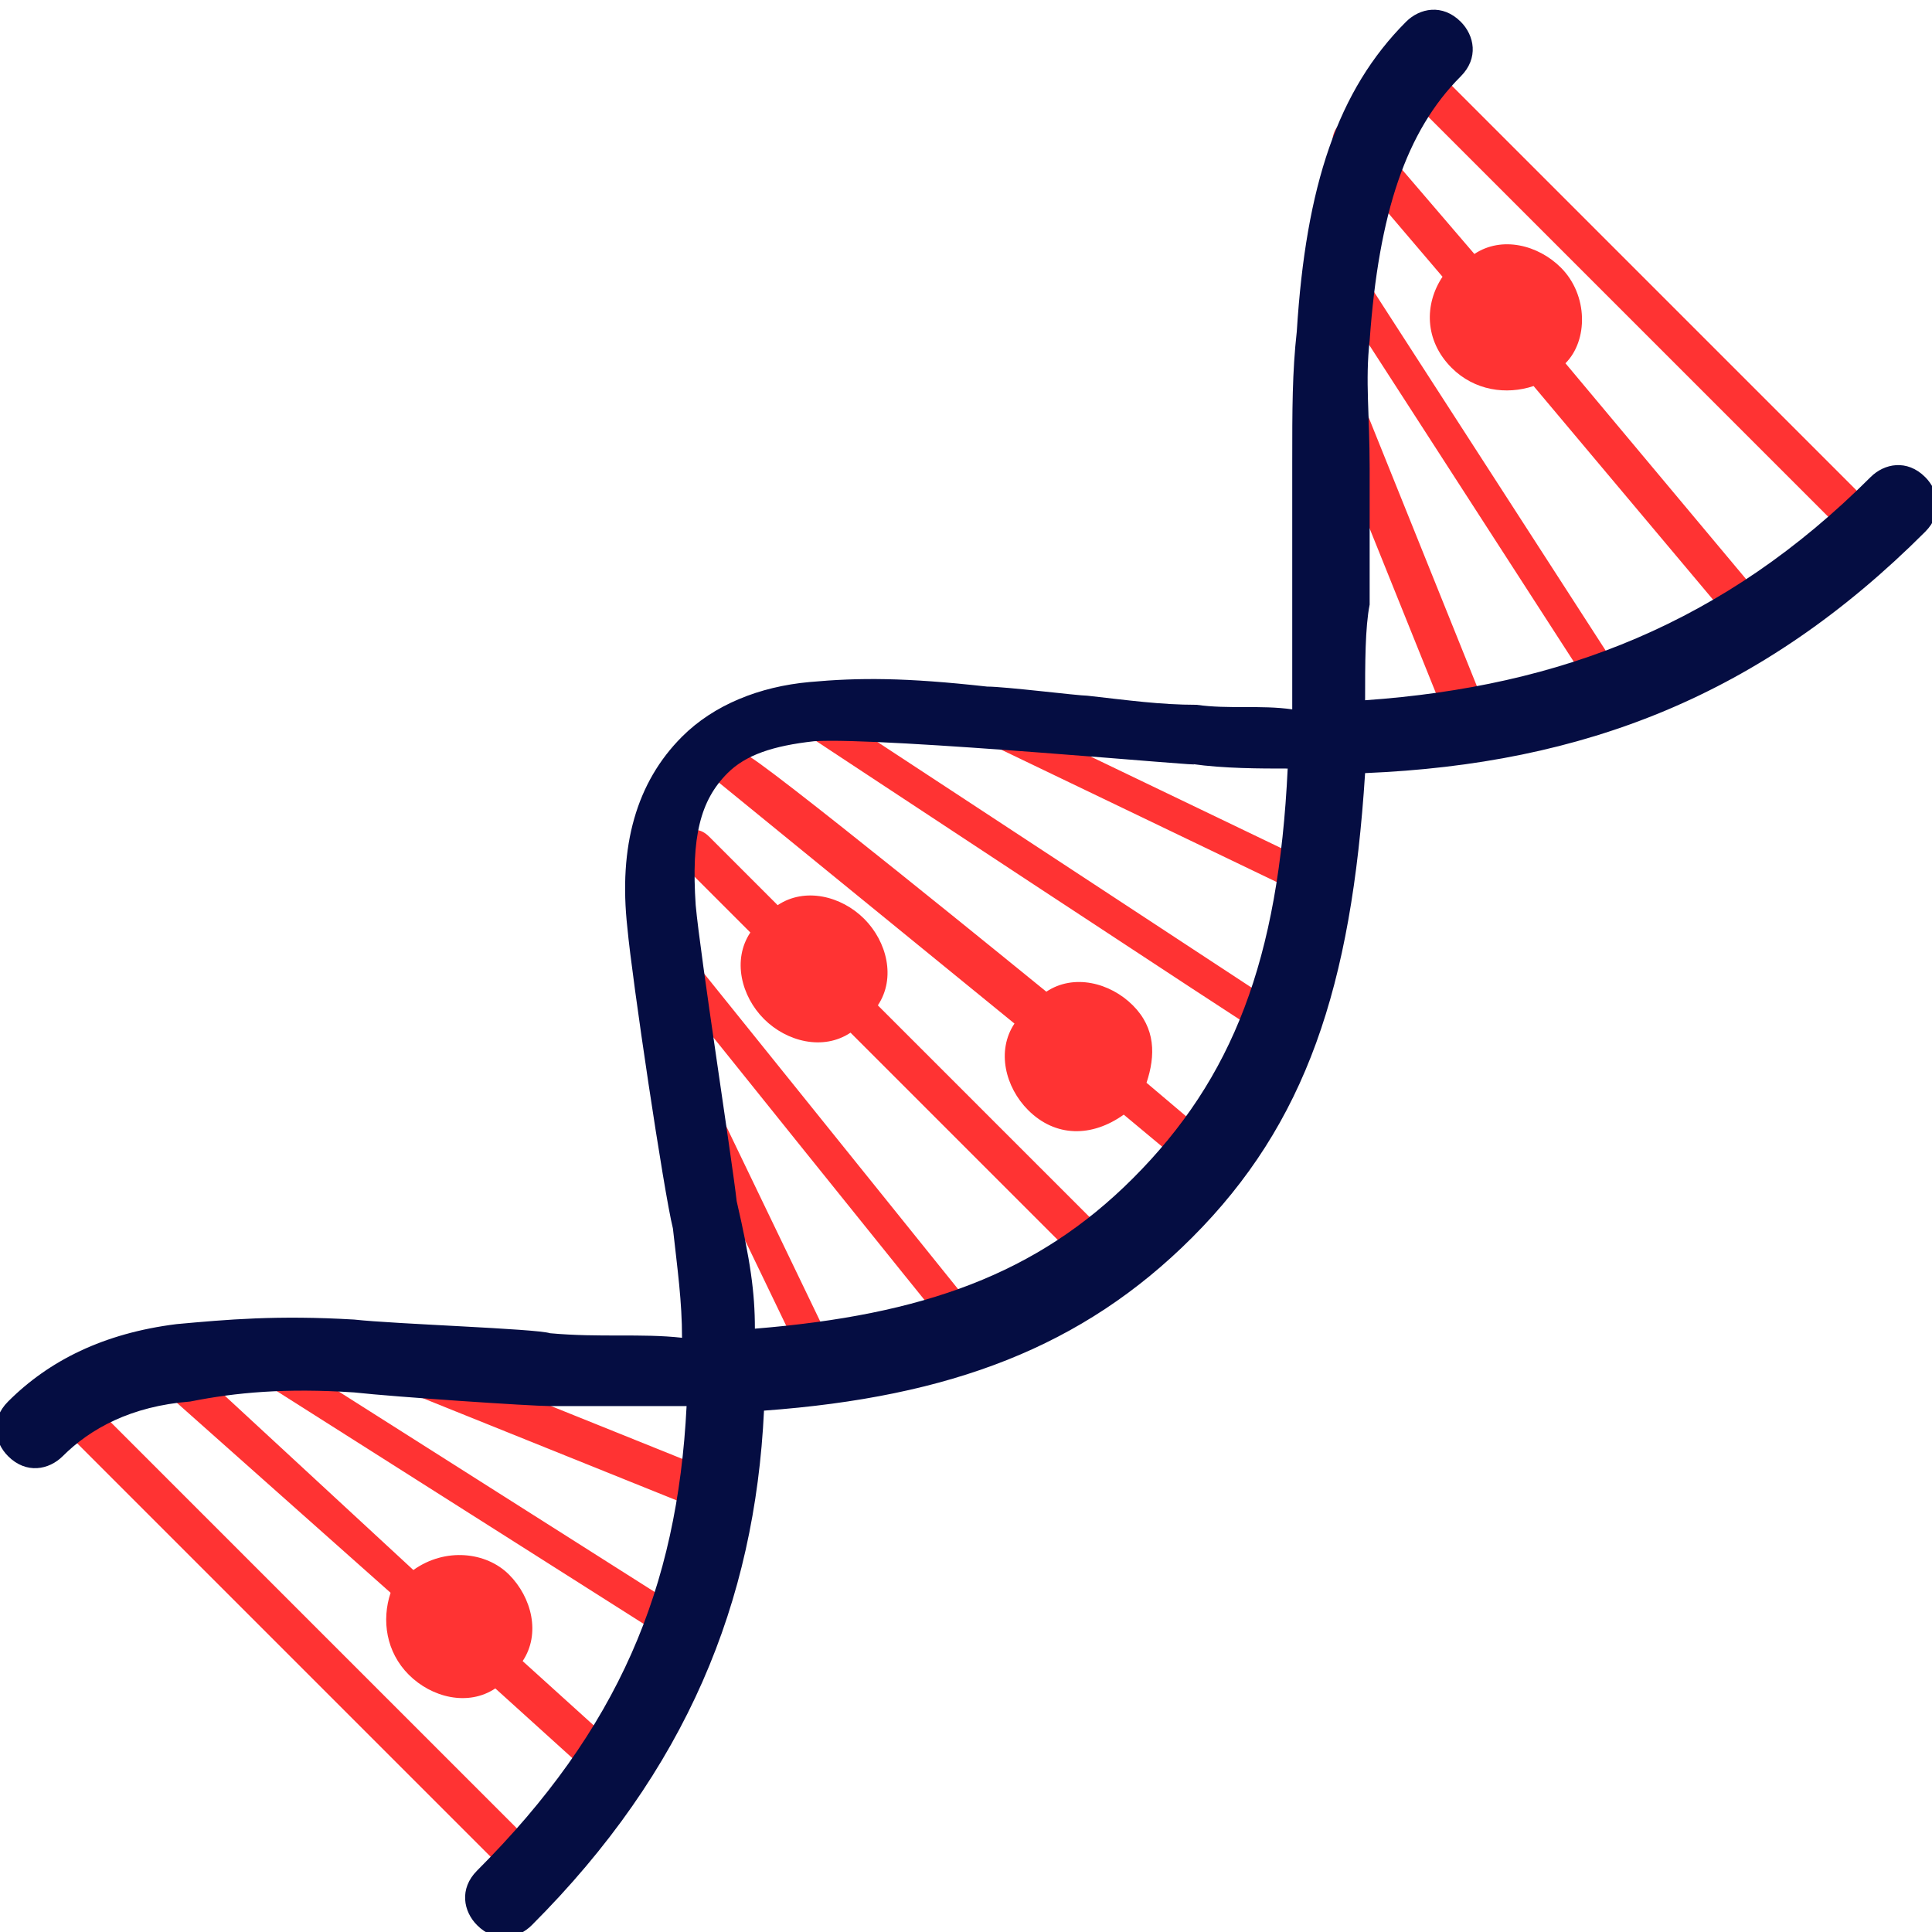
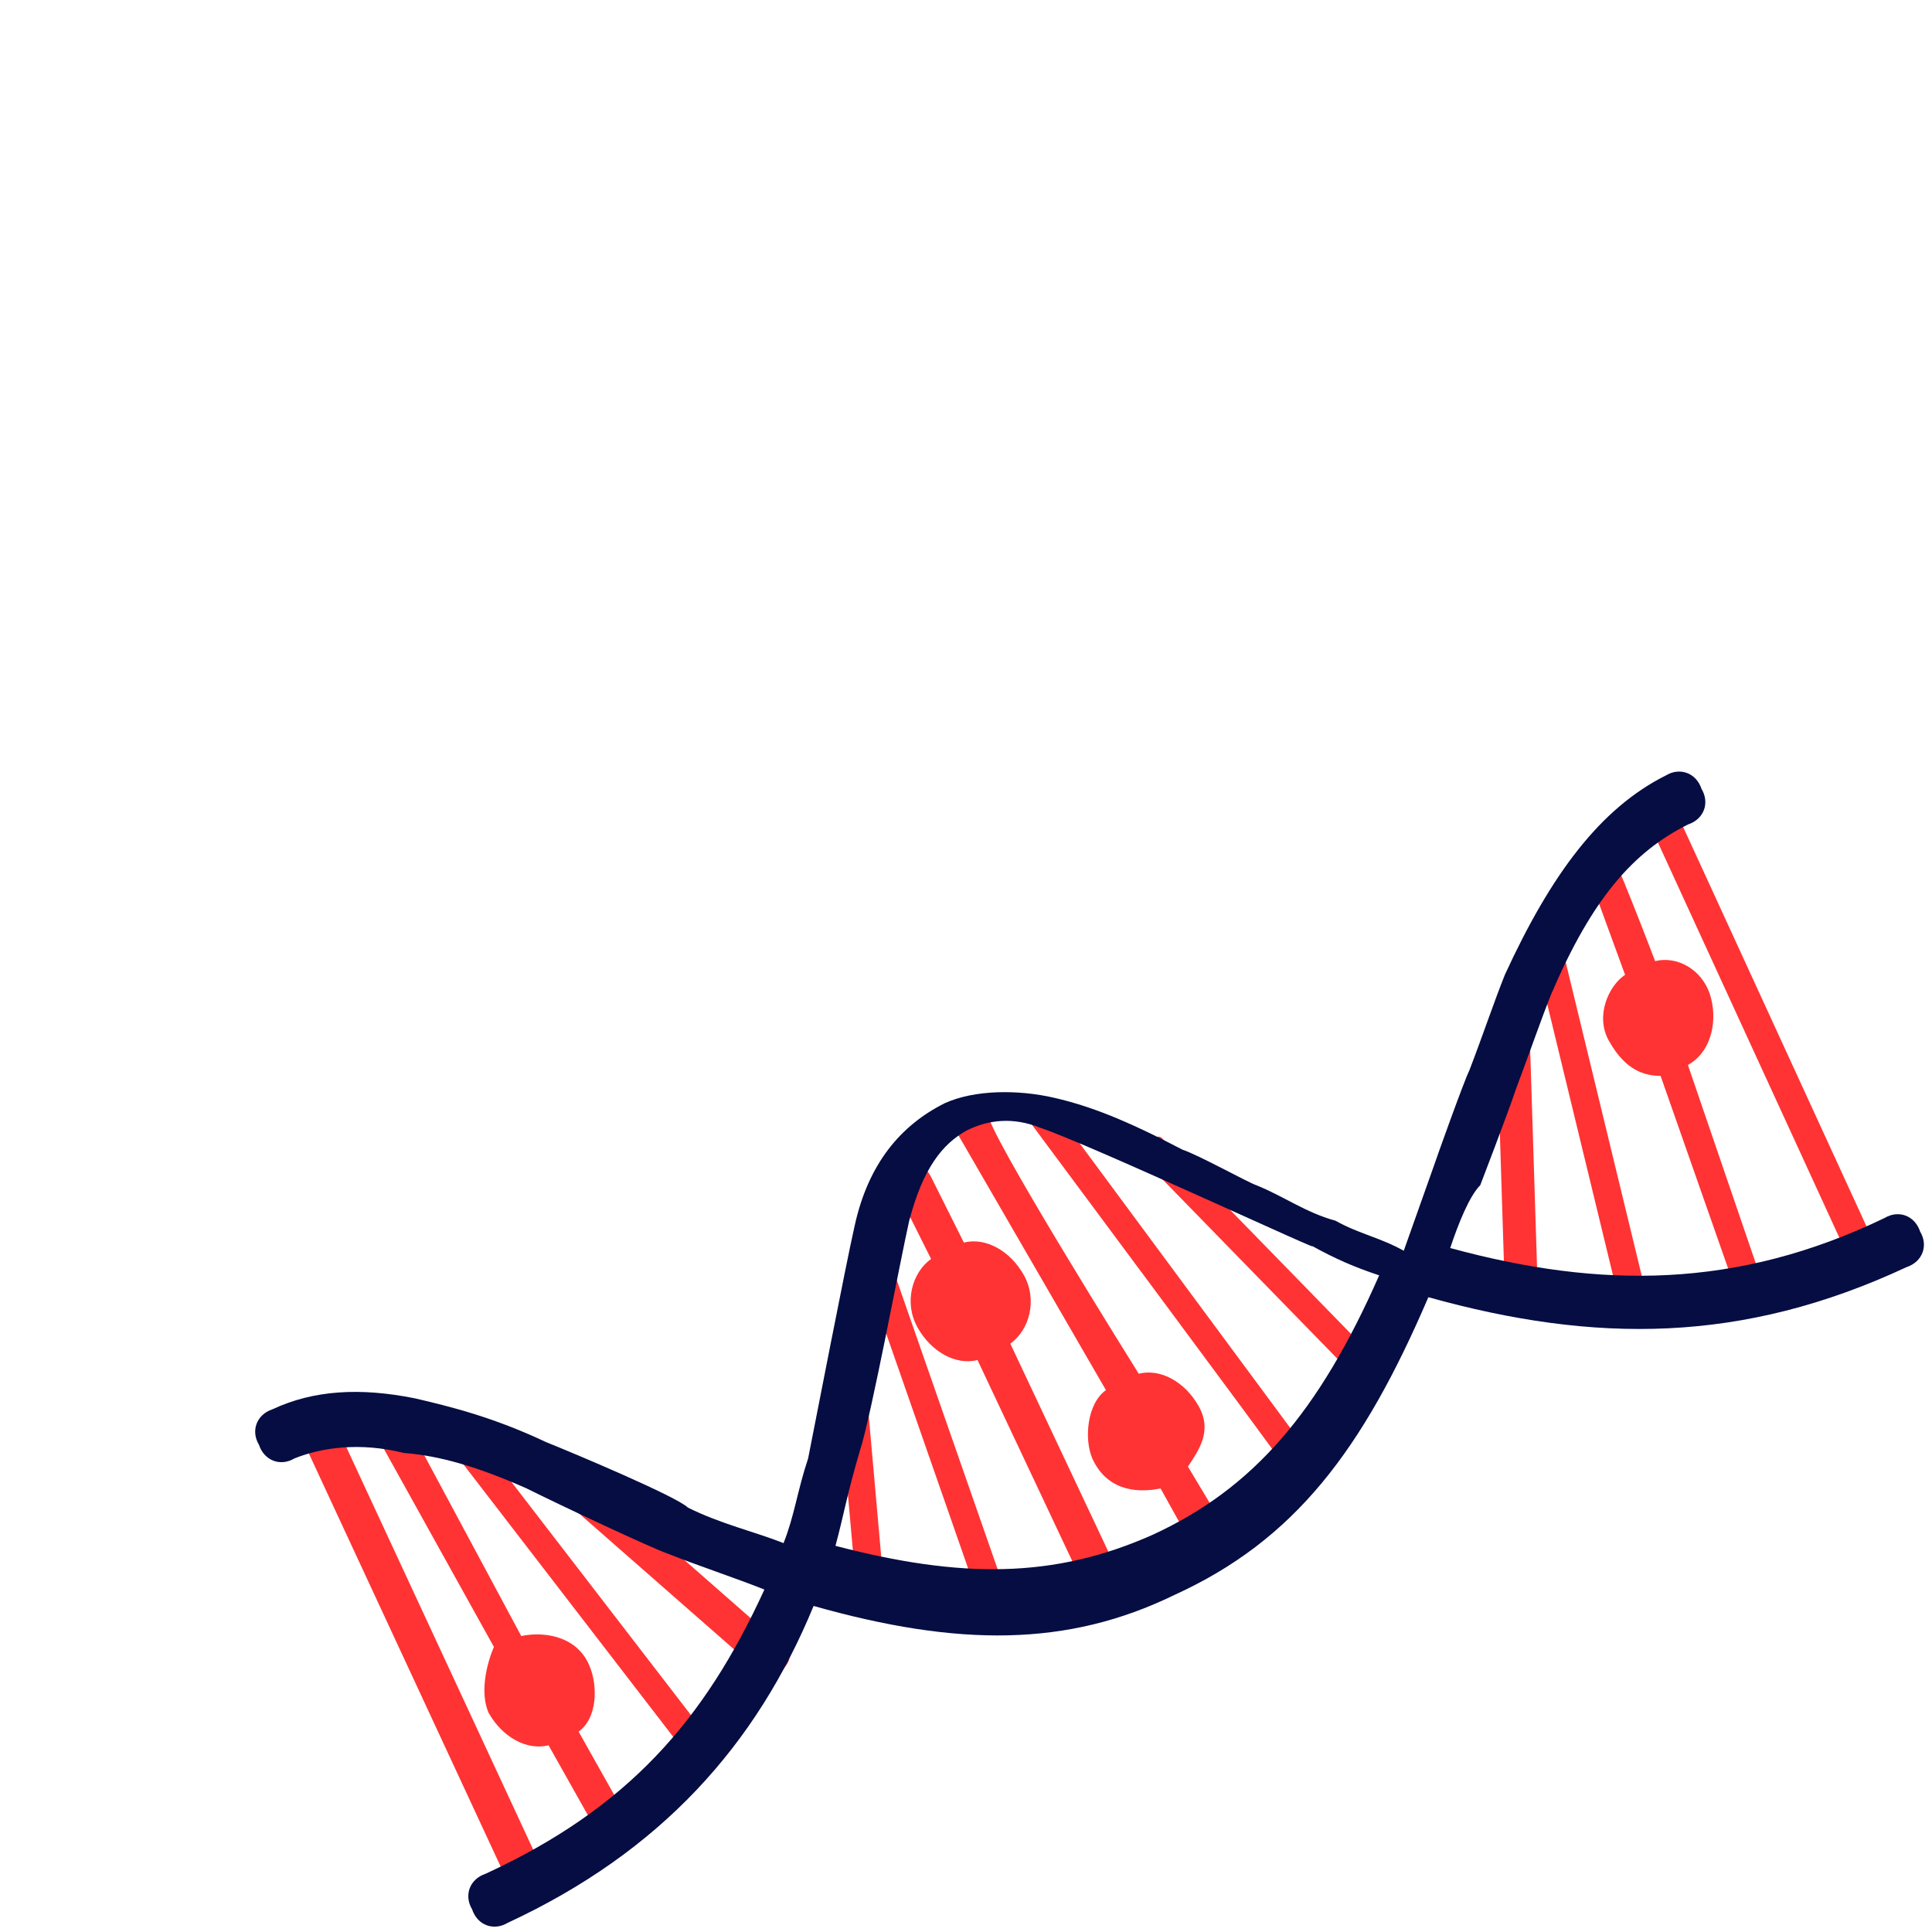
- <svg xmlns="http://www.w3.org/2000/svg" width="30px" height="30px" version="1.1" id="Layer_1" x="0px" y="0px" viewBox="0 0 30 30" style="enable-background:new 0 0 30 30;" xml:space="preserve">
+ <svg xmlns="http://www.w3.org/2000/svg" width="50px" height="50px" version="1.1" id="Layer_1" x="0px" y="0px" viewBox="0 0 50 50" style="enable-background:new 0 0 50 50;" xml:space="preserve">
  <style type="text/css">
	.st0{fill:#FF3333;}
	.st1{fill:#050D42;}
</style>
  <g transform="rotate(45, 512, 512)">
-     <path class="st0" d="M-190.3,524.7c0.1-0.6,0.6-1,1.1-1c0.5,0,1,0.3,1.1,0.8l2-0.1c0.2,0,0.3,0.1,0.3,0.3s-0.1,0.3-0.3,0.3l-2,0.1   c-0.1,0.5-0.6,0.8-1.1,0.8c-0.5,0-0.9-0.3-1.1-0.7l-5.1,0.3c-0.2,0-0.3-0.1-0.3-0.3c0-0.2,0.1-0.3,0.3-0.3L-190.3,524.7z    M-193.6,513.4c0.1-0.5,0.6-0.8,1.1-0.8s1,0.3,1.1,0.8h5.2c0.2,0,0.3,0.1,0.3,0.3s-0.1,0.3-0.3,0.3h-5.2c-0.1,0.5-0.6,0.8-1.1,0.8   s-1-0.3-1.1-0.8h-1.5c-0.2,0-0.3-0.1-0.3-0.3s0.1-0.3,0.3-0.3H-193.6z M-189.7,511.4c0.1-0.5,0.6-0.8,1.1-0.8c0.5,0,0.8,0.3,1,0.7   l1.2-0.1c0.2,0,0.3,0.1,0.3,0.3c0,0.2-0.1,0.3-0.3,0.3l-1.1,0.1c-0.1,0.6-0.5,1-1.1,1c-0.5,0-1-0.3-1.1-0.8l-5.9,0.6   c-0.2,0-0.3-0.1-0.3-0.3c0-0.2,0.1-0.3,0.3-0.3C-195.6,512-189.7,511.4-189.7,511.4z M-193.1,498.6c0.1-0.5,0.6-0.8,1.1-0.8   c0.6,0,1.1,0.5,1.1,1l4.5,0.4c0.2,0,0.3,0.2,0.3,0.3s-0.2,0.3-0.3,0.3l-4.6-0.4c-0.2,0.4-0.6,0.7-1.1,0.7c-0.6,0-1-0.4-1.1-0.9   l-2.5-0.2c-0.2,0-0.3-0.2-0.3-0.3c0-0.2,0.2-0.3,0.3-0.3C-195.7,498.4-193.1,498.6-193.1,498.6z M-193.6,509.5   c-0.2,0.1-0.3,0-0.3-0.2s0-0.3,0.2-0.3l5.7-2c0.2-0.1,0.3,0,0.3,0.2s0,0.3-0.2,0.3C-187.9,507.5-193.6,509.5-193.6,509.5z    M-193.5,501.8c-0.2-0.1-0.2-0.2-0.2-0.4c0.1-0.2,0.2-0.2,0.4-0.2l5.4,2.3c0.2,0.1,0.2,0.2,0.2,0.4c-0.1,0.2-0.2,0.2-0.4,0.2   L-193.5,501.8z M-194.9,500.4c-0.2-0.1-0.2-0.2-0.2-0.3c0.1-0.2,0.2-0.2,0.3-0.2l7.9,1.7c0.2,0.1,0.2,0.2,0.2,0.3   c-0.1,0.2-0.2,0.2-0.3,0.2C-187,502.1-194.9,500.4-194.9,500.4z M-196,497.6c-0.2,0-0.3-0.1-0.3-0.3c0-0.2,0.1-0.3,0.3-0.3h10.2   c0.2,0,0.3,0.1,0.3,0.3c0,0.2-0.1,0.3-0.3,0.3H-196z M-187.6,520.8l-5.4,2.3c-0.2,0.1-0.3,0-0.4-0.2c-0.1-0.2,0-0.3,0.2-0.4   l5.4-2.3c0.2-0.1,0.3,0,0.4,0.2C-187.4,520.6-187.5,520.7-187.6,520.8z M-194.6,523.9l7.6-1.7c0.2-0.1,0.3,0.1,0.3,0.2   c0.1,0.2-0.1,0.3-0.2,0.3l-7.6,1.7c-0.2,0.1-0.3-0.1-0.3-0.2C-194.8,524.1-194.8,524-194.6,523.9z M-196,527   c-0.2,0-0.3-0.1-0.3-0.3s0.1-0.3,0.3-0.3h10.2c0.2,0,0.3,0.1,0.3,0.3s-0.1,0.3-0.3,0.3H-196z M-195.1,511.2   c-0.2,0.1-0.3-0.1-0.3-0.2c-0.1-0.2,0.1-0.3,0.2-0.3l8.2-1.7c0.2-0.1,0.3,0.1,0.3,0.2c0.1,0.2-0.1,0.3-0.2,0.3   C-186.8,509.5-195.1,511.2-195.1,511.2z M-194.3,515.4c-0.2,0-0.3-0.2-0.2-0.3c0.1-0.2,0.2-0.3,0.3-0.2l7.4,0.8   c0.2,0,0.3,0.2,0.2,0.3c0,0.2-0.2,0.3-0.3,0.2C-187,516.2-194.3,515.4-194.3,515.4z M-192.1,516.8c-0.2-0.1-0.2-0.2-0.2-0.3   c0.1-0.1,0.2-0.2,0.3-0.2l4,1.4c0.2,0.1,0.2,0.2,0.2,0.3s-0.2,0.2-0.3,0.2L-192.1,516.8z" />
-     <path class="st1" d="M-189.4,504.7c2-2.3,3.1-4.8,3.1-8c0-0.3,0.2-0.6,0.6-0.6c0.3,0,0.6,0.2,0.6,0.6c0,3.6-1.2,6.3-3.5,8.8   c2.2,2.5,3.2,4.5,3.2,7c0,2.4-0.9,4.4-2.8,6.6c2,2.2,3.1,4.8,3.1,8.2c0,0.3-0.2,0.6-0.6,0.6c-0.3,0-0.6-0.2-0.6-0.6   c0-3.1-0.9-5.3-2.8-7.4c-0.5,0.5-1,1-1.5,1.5c-0.2,0.2-1.8,1.6-2.3,2c-0.8,0.7-1.3,1.3-1.7,1.9c-0.6,0.7-0.8,1.4-0.8,2   c0,0.3-0.2,0.6-0.6,0.6c-0.3,0-0.6-0.2-0.6-0.6c0-0.9,0.3-1.8,1-2.7c0.5-0.6,1-1.2,1.9-2c0.5-0.4,2.1-1.9,2.3-2   c0.6-0.5,1-1,1.5-1.4c-0.4-0.4-0.8-0.7-1.3-1.1c-0.5-0.3-3.2-2.3-3.8-2.8c-1-0.8-1.5-1.7-1.5-2.7c0-0.7,0.3-1.4,0.8-2   c0.5-0.6,1-1.1,2-1.9c0.2-0.2,1.1-0.9,1.2-1c0.5-0.4,0.9-0.7,1.3-1.1c0.4-0.3,0.7-0.7,1.1-1l-1.2-1.2c-0.1-0.1-1.2-1.2-1.5-1.5   c-0.6-0.6-1-1-1.4-1.5c-1.5-1.7-2.2-3.1-2.2-4.6c0-0.3,0.2-0.6,0.6-0.6c0.3,0,0.6,0.2,0.6,0.6c0,1.2,0.6,2.4,1.9,3.9   c0.4,0.5,0.8,0.8,1.4,1.4c0.3,0.3,1.4,1.4,1.5,1.5C-190.2,503.9-189.8,504.3-189.4,504.7z M-189.2,518.3c1.7-2,2.5-3.7,2.5-5.8   c0-2.2-0.8-4-2.8-6.2c-0.3,0.3-0.7,0.7-1.1,1c0.4-0.3-3.7,3.1-4.4,3.9c-0.4,0.5-0.6,0.9-0.6,1.3c0,0.6,0.3,1.1,1.1,1.8   c0.6,0.5,3.2,2.4,3.7,2.8C-190,517.6-189.6,517.9-189.2,518.3z" />
+     <path class="st0" d="M-172.6,532.4c0.4-0.6,1.1-1,1.8-0.7c0.5,0.2,1.1,0.8,1,1.4l2.5,0.7c0.3,0.1,0.4,0.3,0.3,0.5   c-0.1,0.3-0.3,0.4-0.6,0.3l-2.5-0.7c-0.3,0.5-1,0.7-1.7,0.5c-0.5-0.2-0.9-0.8-1.1-1.3l-6.3-1.8c-0.3-0.1-0.4-0.3-0.3-0.5   c0.1-0.3,0.3-0.4,0.6-0.3L-172.6,532.4z M-171.7,517.1c0.3-0.5,1-0.7,1.7-0.5s1.1,0.9,1,1.5l6.4,2.3c0.3,0.1,0.4,0.3,0.3,0.6   c-0.1,0.3-0.3,0.4-0.6,0.3l-6.4-2.3c-0.3,0.5-1,0.7-1.7,0.5c-0.7-0.2-1.1-0.9-1-1.5l-1.8-0.6c-0.3-0.1-0.4-0.3-0.3-0.6   c0.1-0.3,0.3-0.4,0.6-0.3L-171.7,517.1z M-166.1,516.3c0.3-0.5,1-0.7,1.7-0.5c0.7,0.2,0.8,0.8,0.9,1.3l1.6,0.4   c0.3,0.1,0.4,0.3,0.3,0.6c-0.1,0.3-0.3,0.4-0.6,0.3l-1.4-0.4c-0.4,0.6-1,1-1.8,0.7c-0.5-0.2-1.1-0.9-1-1.5l-7.5-2   c-0.3-0.1-0.4-0.3-0.3-0.6c0.1-0.3,0.3-0.4,0.6-0.3C-173.5,514.6-166.1,516.3-166.1,516.3z M-164.2,499.3c0.3-0.5,1-0.7,1.6-0.4   s1.1,1,0.9,1.7l5.1,2.5c0.3,0.1,0.3,0.4,0.3,0.5c0,0.1-0.4,0.3-0.5,0.2l-5.2-2.5c-0.4,0.4-0.9,0.5-1.6,0.3c-0.7-0.2-1-1-0.9-1.5   l-2.8-1.3c-0.3-0.1-0.3-0.4-0.3-0.5c0.1-0.3,0.4-0.3,0.5-0.2C-167.1,498-164.2,499.3-164.2,499.3z M-169.9,512.3   c-0.3,0-0.4-0.1-0.3-0.4c0.1-0.3,0.1-0.4,0.4-0.3l7.9,0.1c0.3,0,0.4,0.1,0.3,0.4c-0.1,0.3-0.1,0.4-0.4,0.3L-169.9,512.3z    M-165.8,503.5c-0.2-0.2-0.2-0.3-0.1-0.6c0.2-0.2,0.3-0.2,0.6-0.1l4.9,4.6c0.2,0.2,0.2,0.3,0.1,0.6c-0.2,0.2-0.3,0.2-0.6,0.1   L-165.8,503.5z M-166.8,501.2c-0.2-0.2-0.2-0.3-0.1-0.5c0.2-0.2,0.3-0.2,0.5-0.1l8.2,5c0.2,0.2,0.2,0.3,0.1,0.5   c-0.2,0.2-0.3,0.2-0.5,0.1L-166.8,501.2z M-166.8,496.9c-0.3-0.1-0.3-0.3-0.2-0.5c0.1-0.3,0.3-0.3,0.5-0.2l11.6,4.3   c0.3,0.1,0.3,0.3,0.2,0.5s-0.3,0.3-0.5,0.2L-166.8,496.9z M-167.7,528.7l-7.6,0.5c-0.3,0-0.4-0.1-0.4-0.5c0-0.3,0.1-0.4,0.5-0.4   l7.6-0.5c0.3,0,0.4,0.1,0.4,0.5C-167.4,528.7-167.6,528.8-167.7,528.7z M-177.6,529.5l10,1.3c0.3,0,0.4,0.3,0.3,0.4   c0,0.3-0.3,0.4-0.4,0.3l-10-1.3c-0.3,0-0.4-0.3-0.3-0.4C-177.9,529.7-177.9,529.5-177.6,529.5z M-180.5,532.7   c-0.3-0.1-0.4-0.3-0.3-0.6c0.1-0.3,0.3-0.4,0.6-0.3l12.3,4.5c0.3,0.1,0.4,0.3,0.3,0.6c-0.1,0.3-0.3,0.4-0.6,0.3L-180.5,532.7z    M-172.6,513.7c-0.3,0-0.4-0.3-0.3-0.4c0-0.3,0.3-0.4,0.4-0.3l10.7,1.6c0.3,0,0.4,0.3,0.3,0.4c0,0.3-0.3,0.4-0.4,0.3   C-161.7,515.3-172.6,513.7-172.6,513.7z M-173.5,519.2c-0.3-0.1-0.3-0.4-0.1-0.5c0.2-0.2,0.4-0.3,0.5-0.1l8.7,4.2   c0.3,0.1,0.3,0.4,0.1,0.5c-0.1,0.3-0.4,0.3-0.5,0.1C-164.8,523.4-173.5,519.2-173.5,519.2z M-171.4,522c-0.2-0.2-0.2-0.4-0.1-0.5   c0.2-0.1,0.4-0.2,0.5-0.1l4.3,3.6c0.2,0.2,0.2,0.4,0.1,0.5c0,0.1-0.4,0.2-0.5,0.1L-171.4,522z" />
+     <path class="st1" d="M-162.7,508.3c3.5-2,6-4.5,7.4-8.5c0.1-0.4,0.5-0.6,0.9-0.4c0.4,0.1,0.6,0.5,0.4,0.9c-1.6,4.4-4.3,7.1-8.2,9.3   c1.6,4,2,6.9,0.8,10.1c-1,2.9-3,4.9-6.4,6.8c1.5,3.6,1.7,7.3,0.2,11.4c-0.1,0.4-0.5,0.6-0.9,0.4c-0.4-0.1-0.6-0.5-0.4-0.9   c1.4-3.8,1.2-6.8-0.1-10.3c-0.7,0.3-1.7,0.8-2.4,1.1c-0.4,0.2-2.9,1.1-3.8,1.4c-1.3,0.5-2.2,1-2.9,1.6c-1,0.6-1.6,1.4-1.9,2.1   c-0.1,0.4-0.5,0.6-0.9,0.4c-0.4-0.1-0.6-0.5-0.4-0.9c0.4-1.1,1.2-2,2.4-2.8c0.8-0.5,1.8-1.1,3.2-1.6c0.7-0.3,3.4-1.4,3.8-1.4   c0.9-0.3,1.7-0.8,2.4-1.1c-0.3-0.7-0.7-1.2-1.1-2c-0.4-0.6-2.9-4.3-3.4-5.1c-0.9-1.4-1-2.7-0.6-3.9c0.3-0.8,1.1-1.6,1.9-2.1   s1.7-0.9,3.3-1.4c0.4-0.2,1.8-0.6,2-0.7c0.7-0.3,1.4-0.4,2.1-0.8c0.7-0.2,1.1-0.5,1.8-0.7l-1-2.1c-0.1-0.2-1-2.1-1.1-2.4   c-0.4-0.9-0.8-1.7-1.1-2.4c-1-2.7-1.3-4.8-0.7-6.6c0.1-0.4,0.5-0.6,0.9-0.4c0.4,0.1,0.6,0.5,0.4,0.9c-0.5,1.5-0.4,3.1,0.6,5.6   c0.3,0.7,0.6,1.3,1.1,2.4c0.3,0.6,1.1,2.4,1.1,2.4C-163.3,507-163,507.7-162.7,508.3z M-168.5,525c2.9-1.7,4.6-3.4,5.6-6   c1-2.7,0.8-5.3-0.6-8.9c-0.6,0.3-1.1,0.5-1.8,0.7c0.7-0.2-5.9,2.2-7.1,2.8c-0.7,0.3-1.1,0.8-1.3,1.4c-0.2,0.7-0.1,1.5,0.6,2.7   c0.5,0.8,2.9,4.3,3.3,5.1C-169.2,523.9-168.9,524.3-168.5,525z" />
  </g>
</svg>
